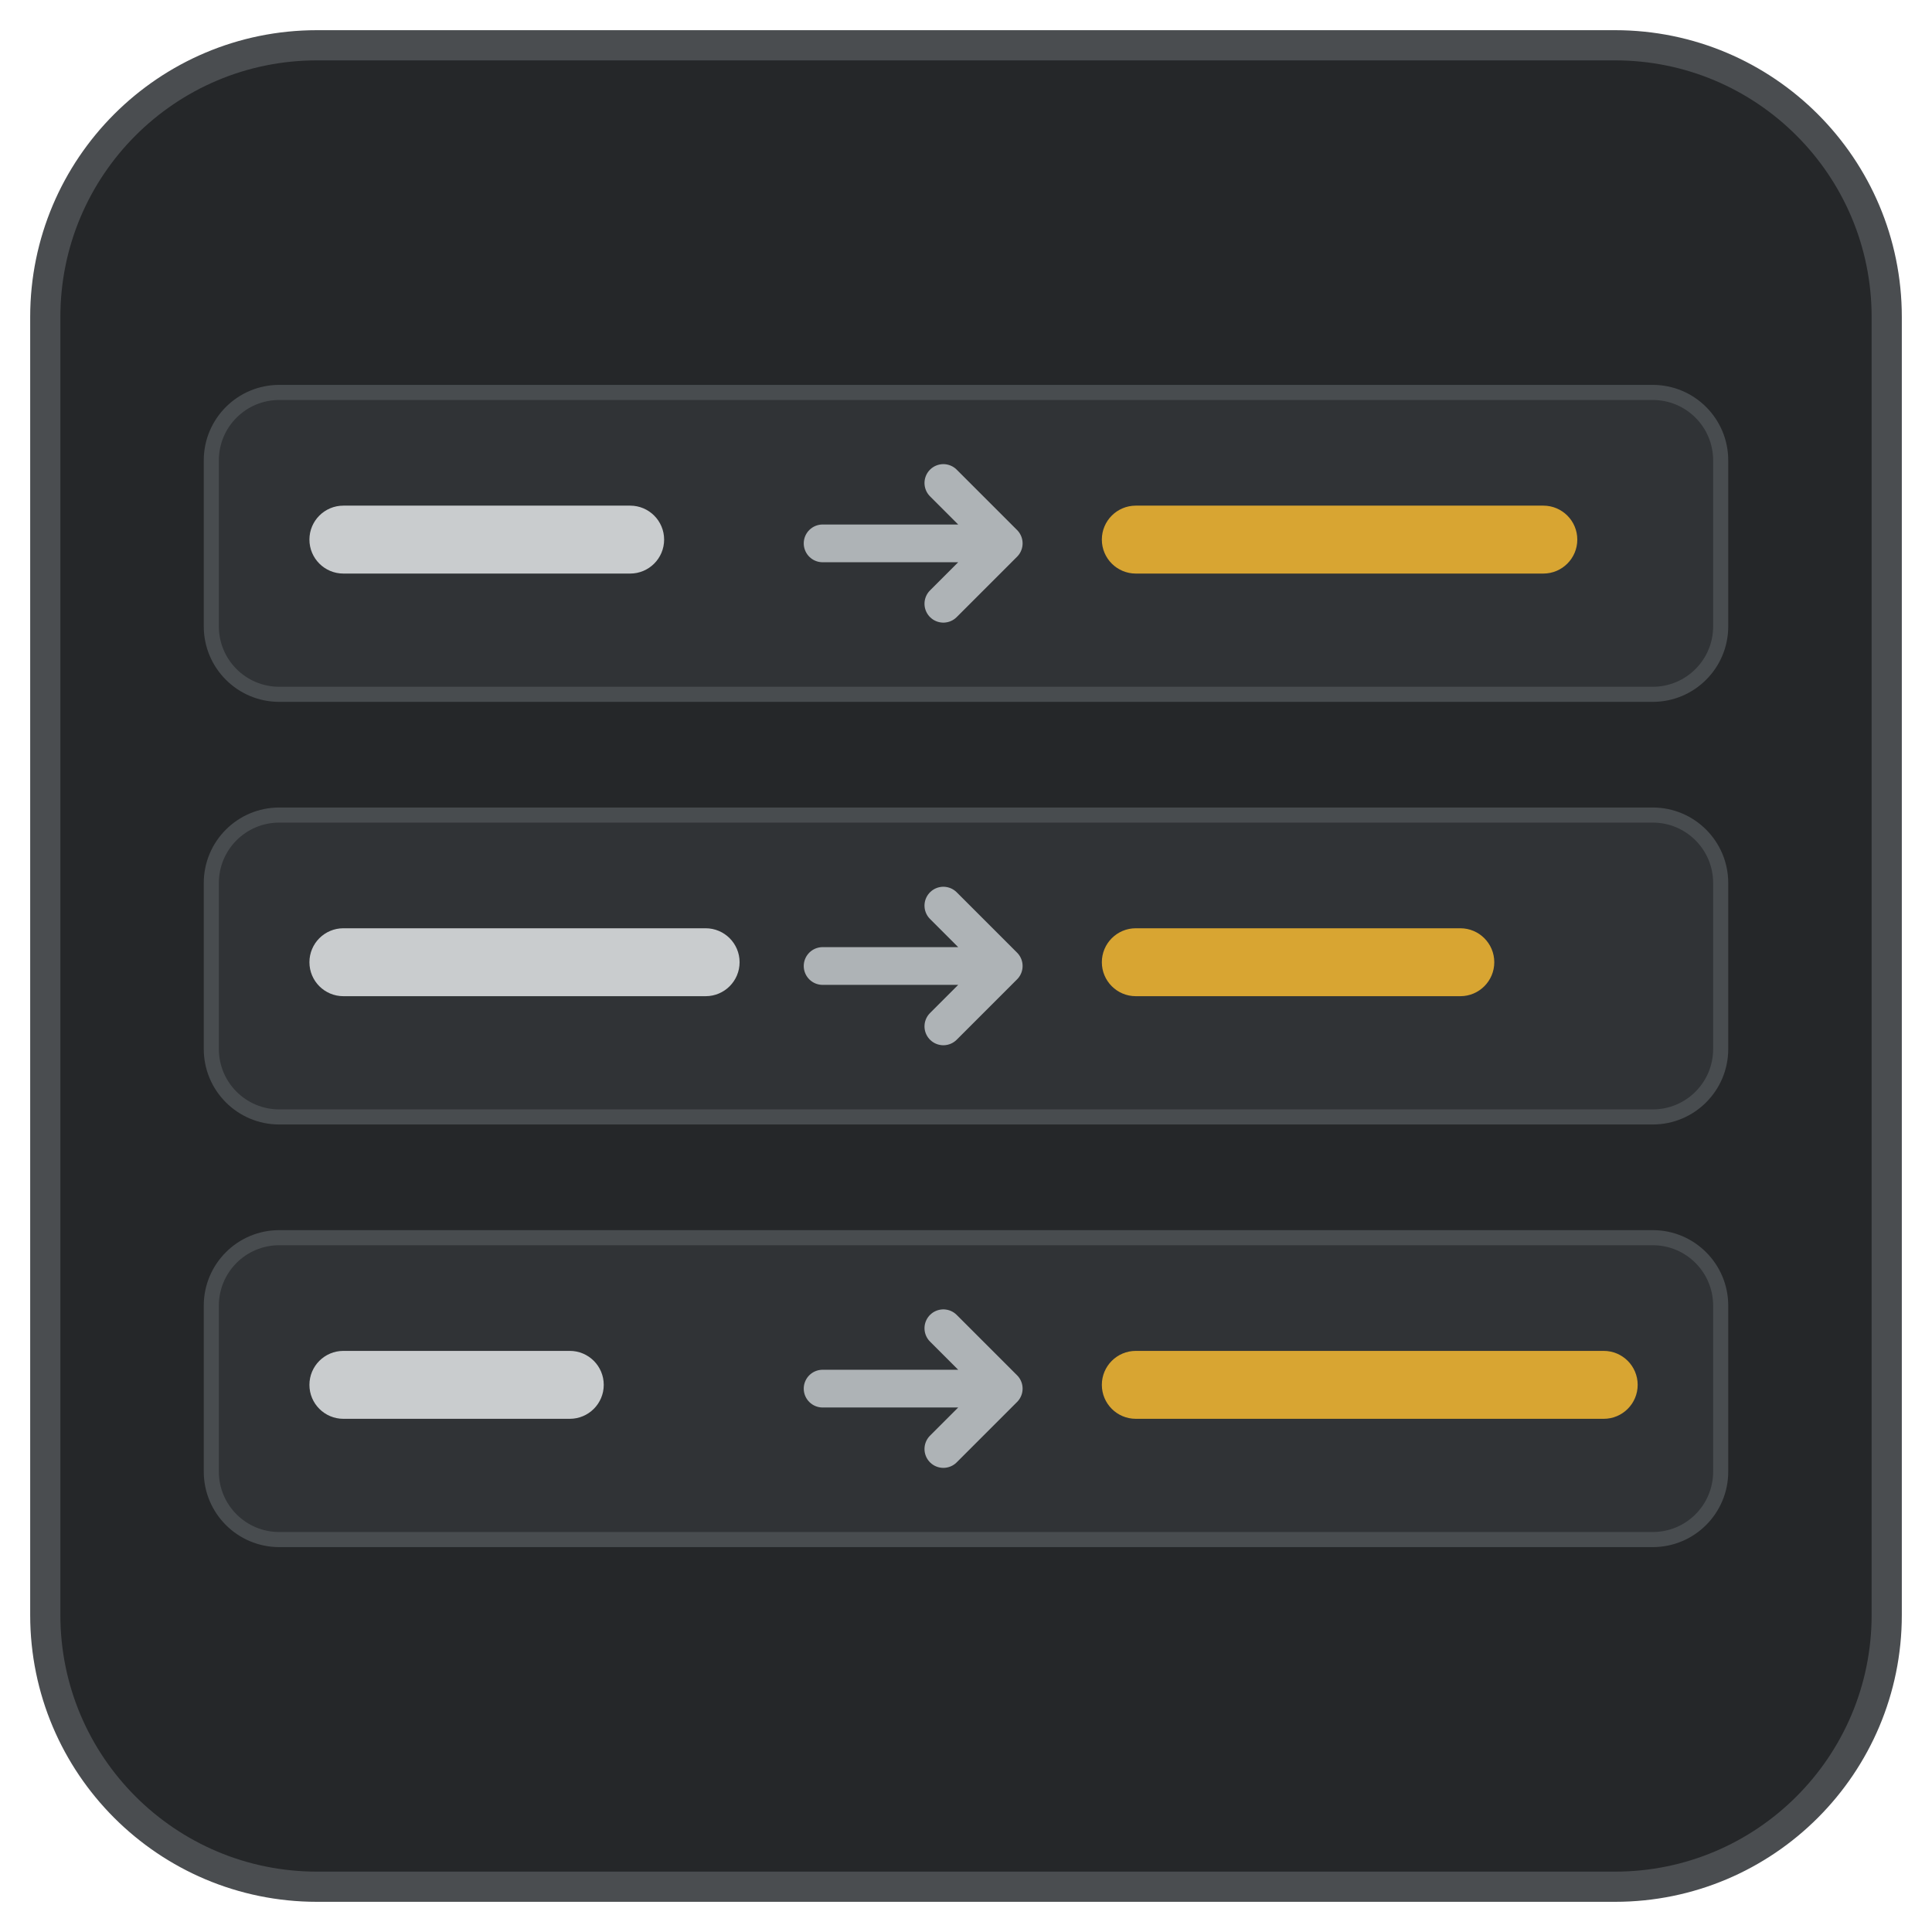
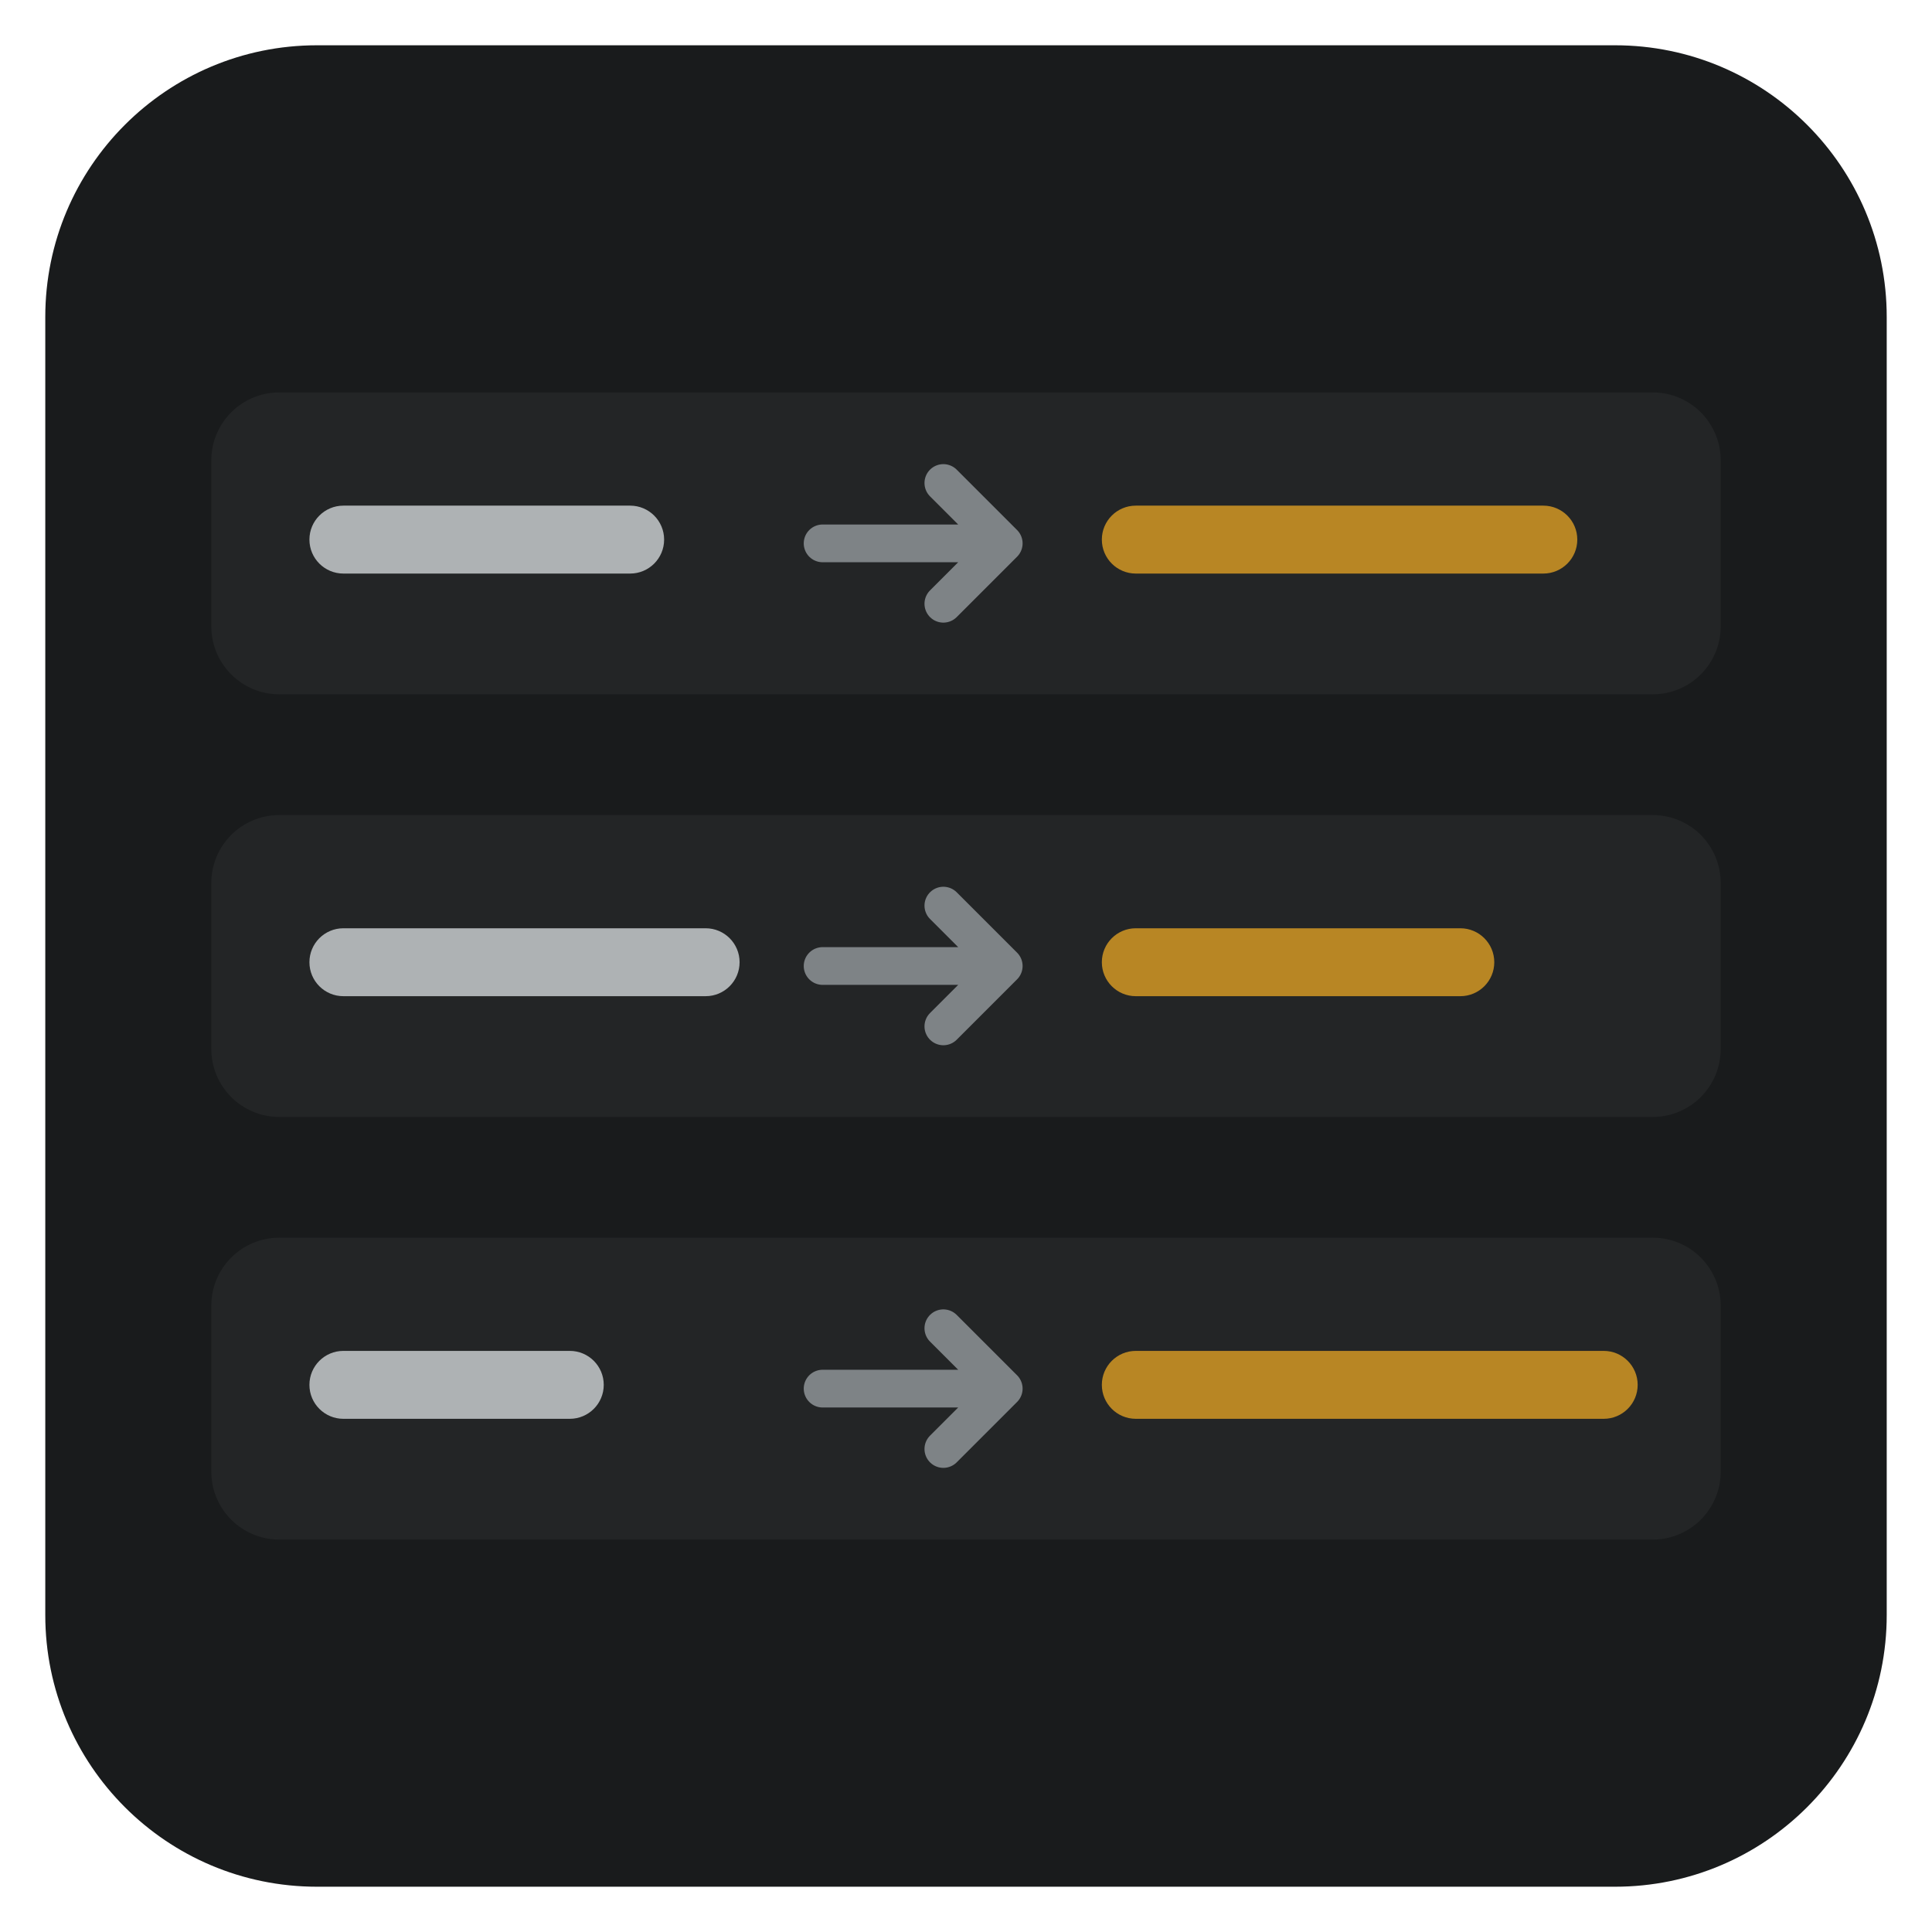
<svg xmlns="http://www.w3.org/2000/svg" viewBox="0 0 512 512" role="img" aria-label="Batch Track Rename icon">
-   <rect x="12" y="12" width="488" height="488" rx="72" fill="#252729" stroke="#4a4d50" stroke-width="8" />
-   <g fill="#303336" stroke="#484c4f" stroke-width="4">
+   <rect x="12" y="12" width="488" height="488" rx="72" fill="#191b1c" />
+   <g fill="#232526">
    <rect x="56" y="104" width="400" height="80" rx="18" />
    <rect x="56" y="216" width="400" height="80" rx="18" />
    <rect x="56" y="328" width="400" height="80" rx="18" />
  </g>
-   <g fill="#c9ccce">
+   <g fill="#aeb2b4">
    <rect x="82" y="134" width="94" height="18" rx="9" />
    <rect x="82" y="246" width="114" height="18" rx="9" />
    <rect x="82" y="358" width="78" height="18" rx="9" />
  </g>
-   <g fill="none" stroke="#aeb3b6" stroke-linecap="round" stroke-linejoin="round" stroke-width="10">
+   <g fill="none" stroke="#7e8386" stroke-linecap="round" stroke-linejoin="round" stroke-width="10">
    <path d="M218 144h48m-16-16 16 16-16 16" />
    <path d="M218 256h48m-16-16 16 16-16 16" />
    <path d="M218 368h48m-16-16 16 16-16 16" />
  </g>
-   <g fill="#d8a532">
+   <g fill="#b88624">
    <rect x="292" y="134" width="126" height="18" rx="9" />
    <rect x="292" y="246" width="104" height="18" rx="9" />
    <rect x="292" y="358" width="142" height="18" rx="9" />
  </g>
</svg>
